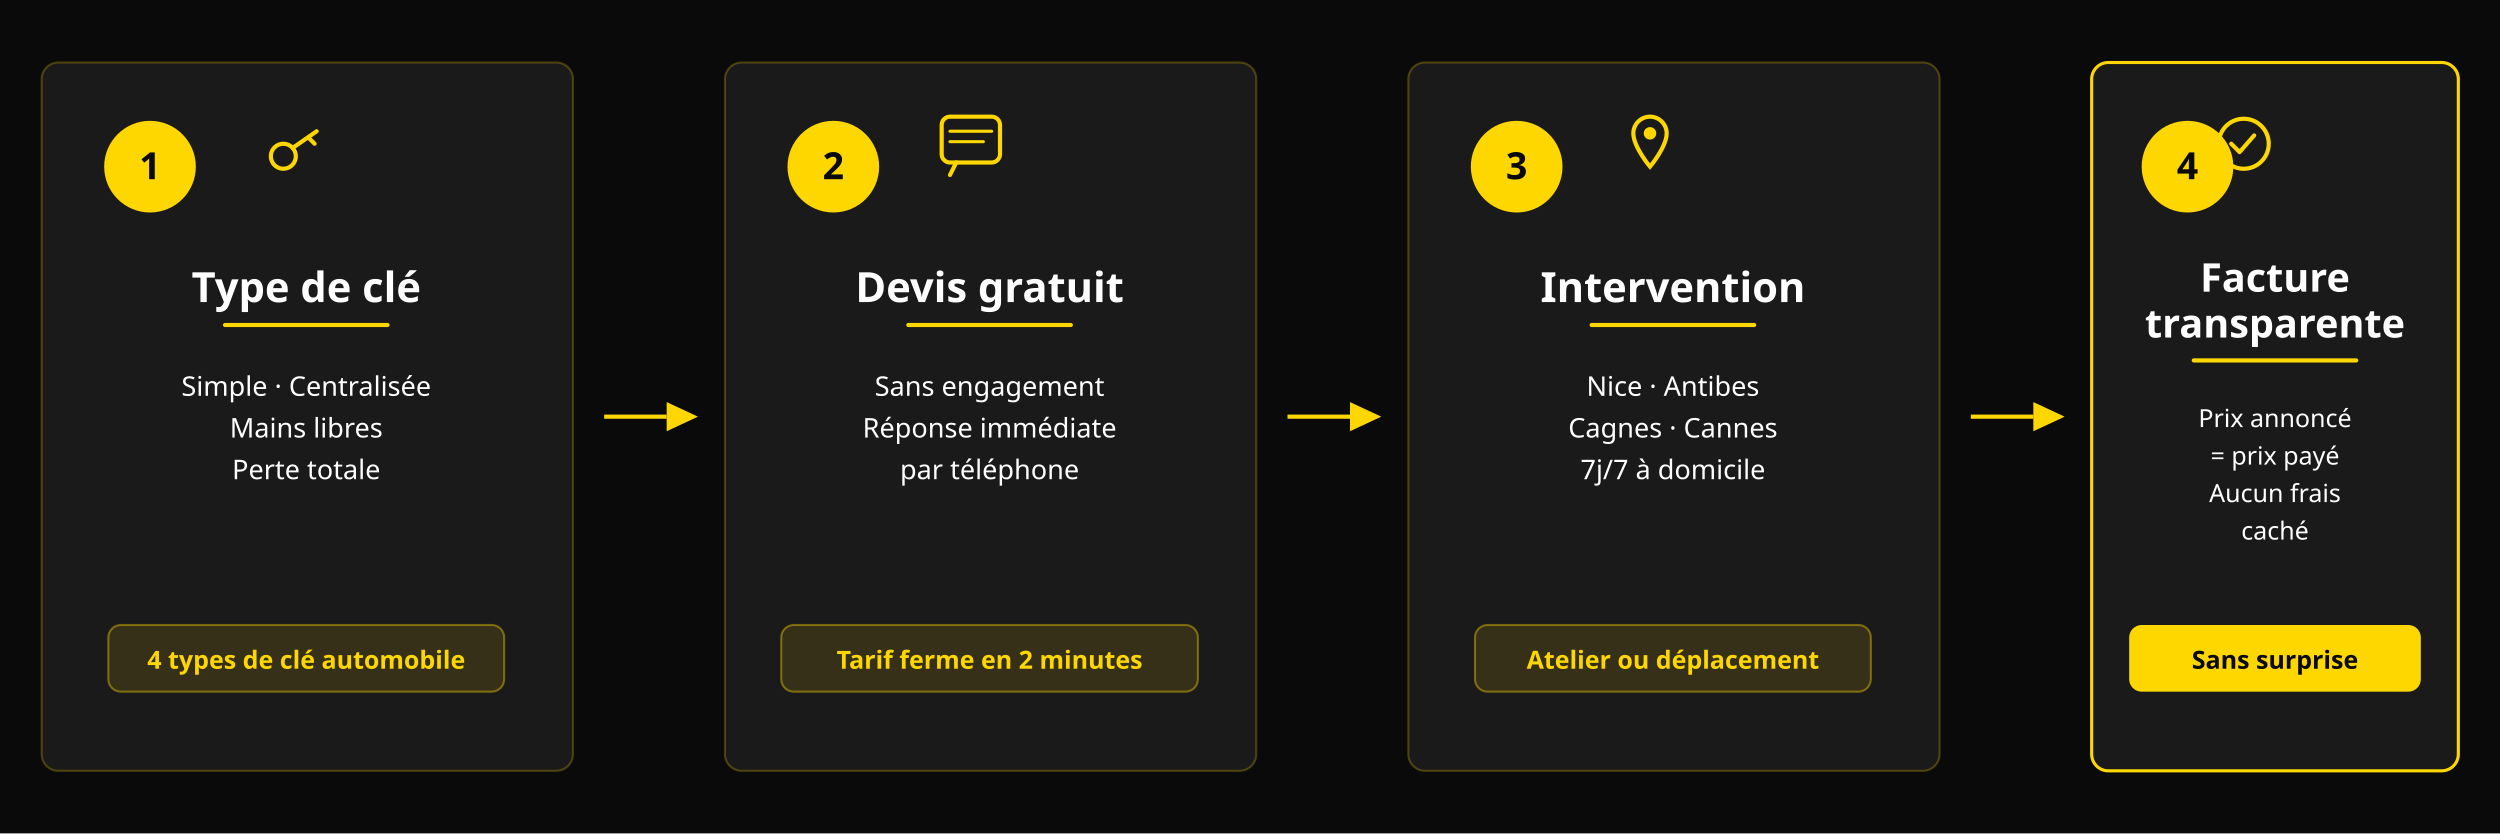
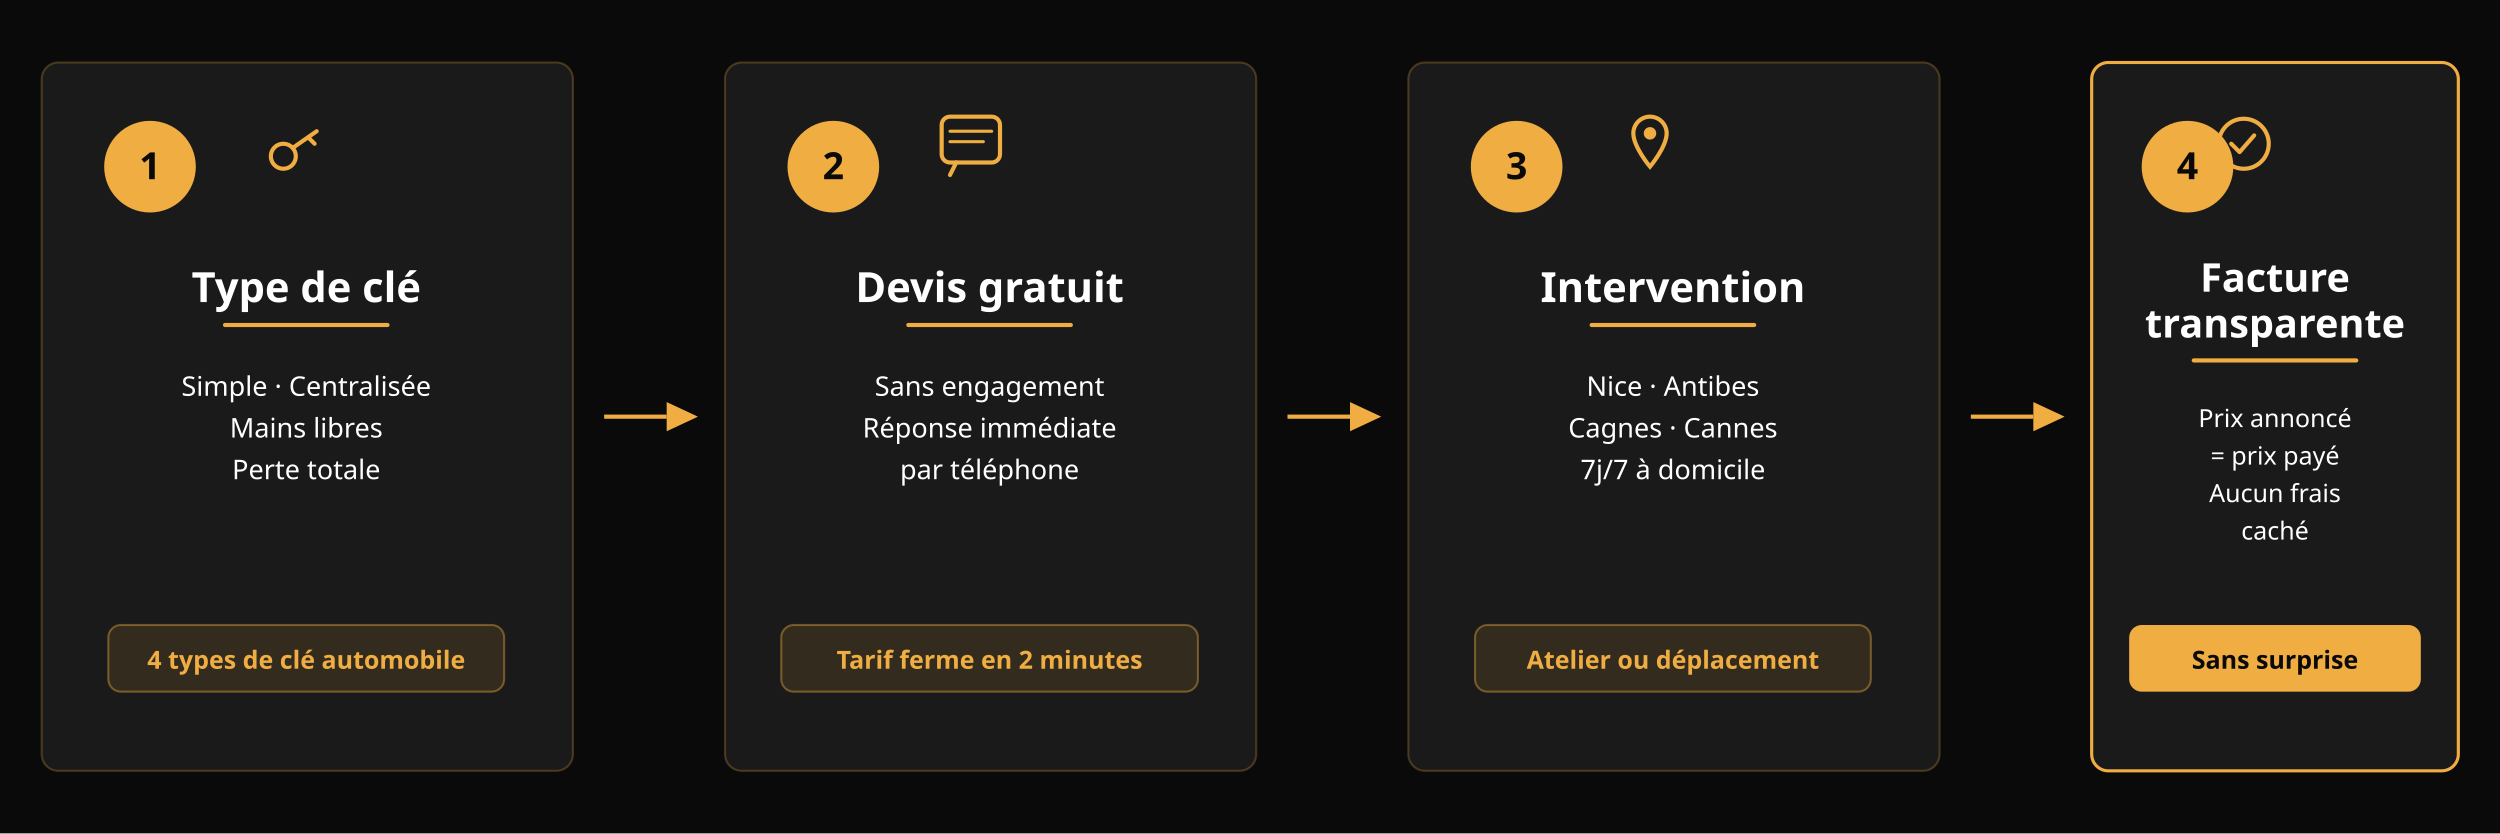
<svg xmlns="http://www.w3.org/2000/svg" viewBox="0 0 1200 400" role="img" aria-labelledby="fc-title-tarif" width="1200" height="400">
  <rect width="1200" height="400" fill="#0A0A0A" />
-   <rect x="20" y="30" width="255" height="340" rx="8" fill="#1A1A1A" stroke="#FFD700" stroke-width="1" stroke-opacity="0.25" />
-   <circle cx="72" cy="80" r="22" fill="#FFD700" />
+   <rect x="20" y="30" width="255" height="340" rx="8" fill="#1A1A1A" stroke="#EFAD42" stroke-width="1" stroke-opacity="0.25" />
+   <circle cx="72" cy="80" r="22" fill="#EFAD42" />
  <text x="72" y="86" font-family="system-ui, sans-serif" font-size="18" font-weight="700" fill="#0A0A0A" text-anchor="middle">1</text>
  <g transform="translate(124, 58)">
-     <circle cx="12" cy="17" r="6" fill="none" stroke="#FFD700" stroke-width="2" />
-     <line x1="16.5" y1="13" x2="28" y2="5" stroke="#FFD700" stroke-width="2" stroke-linecap="round" />
-     <line x1="24" y1="8" x2="27" y2="11" stroke="#FFD700" stroke-width="2" stroke-linecap="round" />
+     <circle cx="12" cy="17" r="6" fill="none" stroke="#EFAD42" stroke-width="2" />
+     <line x1="16.5" y1="13" x2="28" y2="5" stroke="#EFAD42" stroke-width="2" stroke-linecap="round" />
+     <line x1="24" y1="8" x2="27" y2="11" stroke="#EFAD42" stroke-width="2" stroke-linecap="round" />
  </g>
  <text x="147" y="145" font-family="system-ui, sans-serif" font-size="20" font-weight="700" fill="#FFFFFF" text-anchor="middle">Type de clé</text>
-   <rect x="107" y="155" width="80" height="2" rx="1" fill="#FFD700" />
+   <rect x="107" y="155" width="80" height="2" rx="1" fill="#EFAD42" />
  <text x="147" y="190" font-family="system-ui, sans-serif" font-size="13" fill="#FFFFFF" text-anchor="middle">Simple · Centralisée</text>
  <text x="147" y="210" font-family="system-ui, sans-serif" font-size="13" fill="#FFFFFF" text-anchor="middle">Mains libres</text>
  <text x="147" y="230" font-family="system-ui, sans-serif" font-size="13" fill="#FFFFFF" text-anchor="middle">Perte totale</text>
-   <rect x="52" y="300" width="190" height="32" rx="6" fill="#FFD700" fill-opacity="0.12" stroke="#FFD700" stroke-width="1" stroke-opacity="0.4" />
-   <text x="147" y="321" font-family="system-ui, sans-serif" font-size="12" fill="#FFD700" text-anchor="middle" font-weight="600">4 types de clé automobile</text>
-   <line x1="290" y1="200" x2="320" y2="200" stroke="#FFD700" stroke-width="2" />
-   <polygon points="320,193 335,200 320,207" fill="#FFD700" />
-   <rect x="348" y="30" width="255" height="340" rx="8" fill="#1A1A1A" stroke="#FFD700" stroke-width="1" stroke-opacity="0.25" />
-   <circle cx="400" cy="80" r="22" fill="#FFD700" />
+   <rect x="52" y="300" width="190" height="32" rx="6" fill="#EFAD42" fill-opacity="0.12" stroke="#EFAD42" stroke-width="1" stroke-opacity="0.4" />
+   <text x="147" y="321" font-family="system-ui, sans-serif" font-size="12" fill="#EFAD42" text-anchor="middle" font-weight="600">4 types de clé automobile</text>
+   <line x1="290" y1="200" x2="320" y2="200" stroke="#EFAD42" stroke-width="2" />
+   <polygon points="320,193 335,200 320,207" fill="#EFAD42" />
+   <rect x="348" y="30" width="255" height="340" rx="8" fill="#1A1A1A" stroke="#EFAD42" stroke-width="1" stroke-opacity="0.25" />
+   <circle cx="400" cy="80" r="22" fill="#EFAD42" />
  <text x="400" y="86" font-family="system-ui, sans-serif" font-size="18" font-weight="700" fill="#0A0A0A" text-anchor="middle">2</text>
  <g transform="translate(452, 56)">
-     <rect x="0" y="0" width="28" height="22" rx="4" fill="none" stroke="#FFD700" stroke-width="2" />
-     <line x1="7" y1="22" x2="4" y2="28" stroke="#FFD700" stroke-width="2" stroke-linecap="round" />
-     <line x1="4" y1="7" x2="24" y2="7" stroke="#FFD700" stroke-width="1.5" stroke-linecap="round" />
-     <line x1="4" y1="12" x2="20" y2="12" stroke="#FFD700" stroke-width="1.5" stroke-linecap="round" />
+     <rect x="0" y="0" width="28" height="22" rx="4" fill="none" stroke="#EFAD42" stroke-width="2" />
+     <line x1="7" y1="22" x2="4" y2="28" stroke="#EFAD42" stroke-width="2" stroke-linecap="round" />
+     <line x1="4" y1="7" x2="24" y2="7" stroke="#EFAD42" stroke-width="1.5" stroke-linecap="round" />
+     <line x1="4" y1="12" x2="20" y2="12" stroke="#EFAD42" stroke-width="1.5" stroke-linecap="round" />
  </g>
  <text x="475" y="145" font-family="system-ui, sans-serif" font-size="20" font-weight="700" fill="#FFFFFF" text-anchor="middle">Devis gratuit</text>
-   <rect x="435" y="155" width="80" height="2" rx="1" fill="#FFD700" />
+   <rect x="435" y="155" width="80" height="2" rx="1" fill="#EFAD42" />
  <text x="475" y="190" font-family="system-ui, sans-serif" font-size="13" fill="#FFFFFF" text-anchor="middle">Sans engagement</text>
  <text x="475" y="210" font-family="system-ui, sans-serif" font-size="13" fill="#FFFFFF" text-anchor="middle">Réponse immédiate</text>
  <text x="475" y="230" font-family="system-ui, sans-serif" font-size="13" fill="#FFFFFF" text-anchor="middle">par téléphone</text>
-   <rect x="375" y="300" width="200" height="32" rx="6" fill="#FFD700" fill-opacity="0.12" stroke="#FFD700" stroke-width="1" stroke-opacity="0.4" />
-   <text x="475" y="321" font-family="system-ui, sans-serif" font-size="12" fill="#FFD700" text-anchor="middle" font-weight="600">Tarif ferme en 2 minutes</text>
-   <line x1="618" y1="200" x2="648" y2="200" stroke="#FFD700" stroke-width="2" />
-   <polygon points="648,193 663,200 648,207" fill="#FFD700" />
-   <rect x="676" y="30" width="255" height="340" rx="8" fill="#1A1A1A" stroke="#FFD700" stroke-width="1" stroke-opacity="0.25" />
-   <circle cx="728" cy="80" r="22" fill="#FFD700" />
+   <rect x="375" y="300" width="200" height="32" rx="6" fill="#EFAD42" fill-opacity="0.12" stroke="#EFAD42" stroke-width="1" stroke-opacity="0.4" />
+   <text x="475" y="321" font-family="system-ui, sans-serif" font-size="12" fill="#EFAD42" text-anchor="middle" font-weight="600">Tarif ferme en 2 minutes</text>
+   <line x1="618" y1="200" x2="648" y2="200" stroke="#EFAD42" stroke-width="2" />
+   <polygon points="648,193 663,200 648,207" fill="#EFAD42" />
+   <rect x="676" y="30" width="255" height="340" rx="8" fill="#1A1A1A" stroke="#EFAD42" stroke-width="1" stroke-opacity="0.25" />
+   <circle cx="728" cy="80" r="22" fill="#EFAD42" />
  <text x="728" y="86" font-family="system-ui, sans-serif" font-size="18" font-weight="700" fill="#0A0A0A" text-anchor="middle">3</text>
  <g transform="translate(778, 54)">
-     <path d="M14 2C9.6 2 6 5.6 6 10c0 6.5 8 16 8 16s8-9.5 8-16c0-4.4-3.6-8-8-8z" fill="none" stroke="#FFD700" stroke-width="2" />
-     <circle cx="14" cy="10" r="3" fill="#FFD700" />
+     <path d="M14 2C9.6 2 6 5.6 6 10c0 6.5 8 16 8 16s8-9.5 8-16c0-4.4-3.6-8-8-8z" fill="none" stroke="#EFAD42" stroke-width="2" />
+     <circle cx="14" cy="10" r="3" fill="#EFAD42" />
  </g>
  <text x="803" y="145" font-family="system-ui, sans-serif" font-size="20" font-weight="700" fill="#FFFFFF" text-anchor="middle">Intervention</text>
-   <rect x="763" y="155" width="80" height="2" rx="1" fill="#FFD700" />
+   <rect x="763" y="155" width="80" height="2" rx="1" fill="#EFAD42" />
  <text x="803" y="190" font-family="system-ui, sans-serif" font-size="13" fill="#FFFFFF" text-anchor="middle">Nice · Antibes</text>
  <text x="803" y="210" font-family="system-ui, sans-serif" font-size="13" fill="#FFFFFF" text-anchor="middle">Cagnes · Cannes</text>
  <text x="803" y="230" font-family="system-ui, sans-serif" font-size="13" fill="#FFFFFF" text-anchor="middle">7j/7 à domicile</text>
-   <rect x="708" y="300" width="190" height="32" rx="6" fill="#FFD700" fill-opacity="0.12" stroke="#FFD700" stroke-width="1" stroke-opacity="0.4" />
-   <text x="803" y="321" font-family="system-ui, sans-serif" font-size="12" fill="#FFD700" text-anchor="middle" font-weight="600">Atelier ou déplacement</text>
-   <line x1="946" y1="200" x2="976" y2="200" stroke="#FFD700" stroke-width="2" />
-   <polygon points="976,193 991,200 976,207" fill="#FFD700" />
-   <rect x="1004" y="30" width="176" height="340" rx="8" fill="#1A1A1A" stroke="#FFD700" stroke-width="1.5" />
-   <circle cx="1050" cy="80" r="22" fill="#FFD700" />
+   <rect x="708" y="300" width="190" height="32" rx="6" fill="#EFAD42" fill-opacity="0.12" stroke="#EFAD42" stroke-width="1" stroke-opacity="0.4" />
+   <text x="803" y="321" font-family="system-ui, sans-serif" font-size="12" fill="#EFAD42" text-anchor="middle" font-weight="600">Atelier ou déplacement</text>
+   <line x1="946" y1="200" x2="976" y2="200" stroke="#EFAD42" stroke-width="2" />
+   <polygon points="976,193 991,200 976,207" fill="#EFAD42" />
+   <rect x="1004" y="30" width="176" height="340" rx="8" fill="#1A1A1A" stroke="#EFAD42" stroke-width="1.5" />
+   <circle cx="1050" cy="80" r="22" fill="#EFAD42" />
  <text x="1050" y="86" font-family="system-ui, sans-serif" font-size="18" font-weight="700" fill="#0A0A0A" text-anchor="middle">4</text>
  <g transform="translate(1063, 55)">
-     <circle cx="14" cy="14" r="12" fill="none" stroke="#FFD700" stroke-width="2" />
-     <path d="M8 14l4 4 7-8" fill="none" stroke="#FFD700" stroke-width="2" stroke-linecap="round" stroke-linejoin="round" />
+     <circle cx="14" cy="14" r="12" fill="none" stroke="#EFAD42" stroke-width="2" />
+     <path d="M8 14l4 4 7-8" fill="none" stroke="#EFAD42" stroke-width="2" stroke-linecap="round" stroke-linejoin="round" />
  </g>
  <text x="1092" y="140" font-family="system-ui, sans-serif" font-size="19" font-weight="700" fill="#FFFFFF" text-anchor="middle">Facture</text>
  <text x="1092" y="162" font-family="system-ui, sans-serif" font-size="19" font-weight="700" fill="#FFFFFF" text-anchor="middle">transparente</text>
-   <rect x="1052" y="172" width="80" height="2" rx="1" fill="#FFD700" />
+   <rect x="1052" y="172" width="80" height="2" rx="1" fill="#EFAD42" />
  <text x="1092" y="205" font-family="system-ui, sans-serif" font-size="12" fill="#FFFFFF" text-anchor="middle">Prix annoncé</text>
  <text x="1092" y="223" font-family="system-ui, sans-serif" font-size="12" fill="#FFFFFF" text-anchor="middle">= prix payé</text>
  <text x="1092" y="241" font-family="system-ui, sans-serif" font-size="12" fill="#FFFFFF" text-anchor="middle">Aucun frais</text>
  <text x="1092" y="259" font-family="system-ui, sans-serif" font-size="12" fill="#FFFFFF" text-anchor="middle">caché</text>
-   <rect x="1022" y="300" width="140" height="32" rx="6" fill="#FFD700" />
+   <rect x="1022" y="300" width="140" height="32" rx="6" fill="#EFAD42" />
  <text x="1092" y="321" font-family="system-ui, sans-serif" font-size="12" fill="#0A0A0A" text-anchor="middle" font-weight="700">Sans surprise</text>
</svg>
